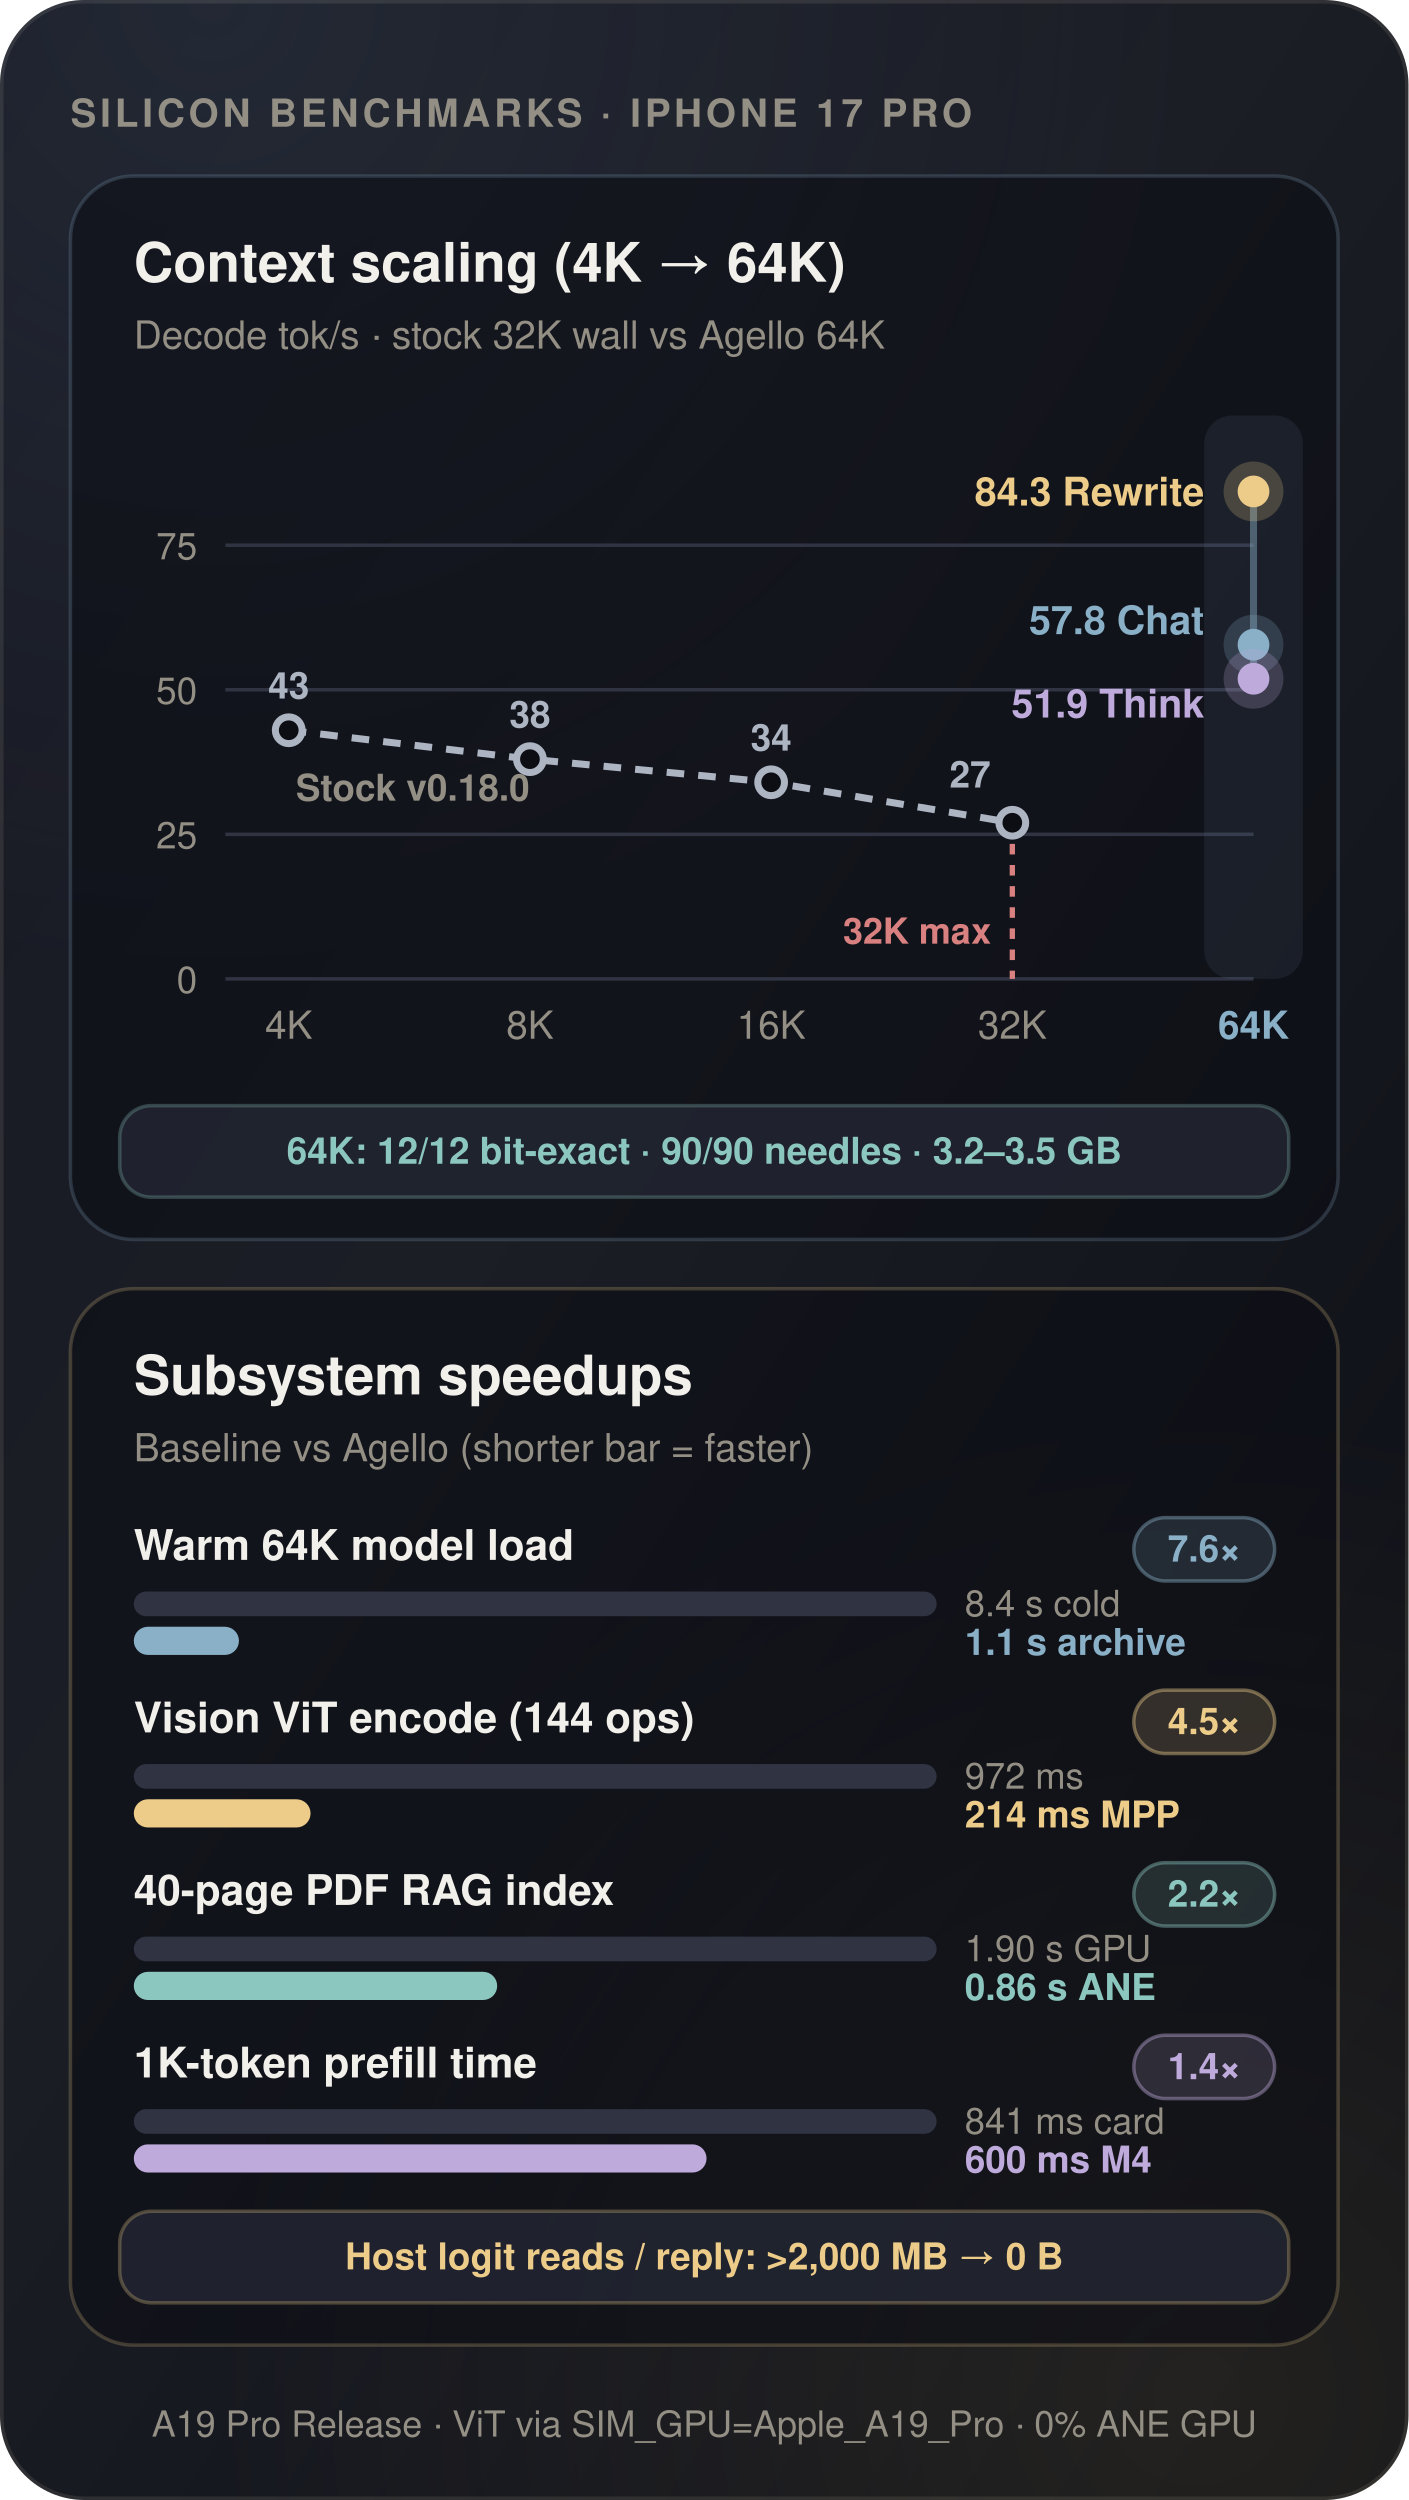
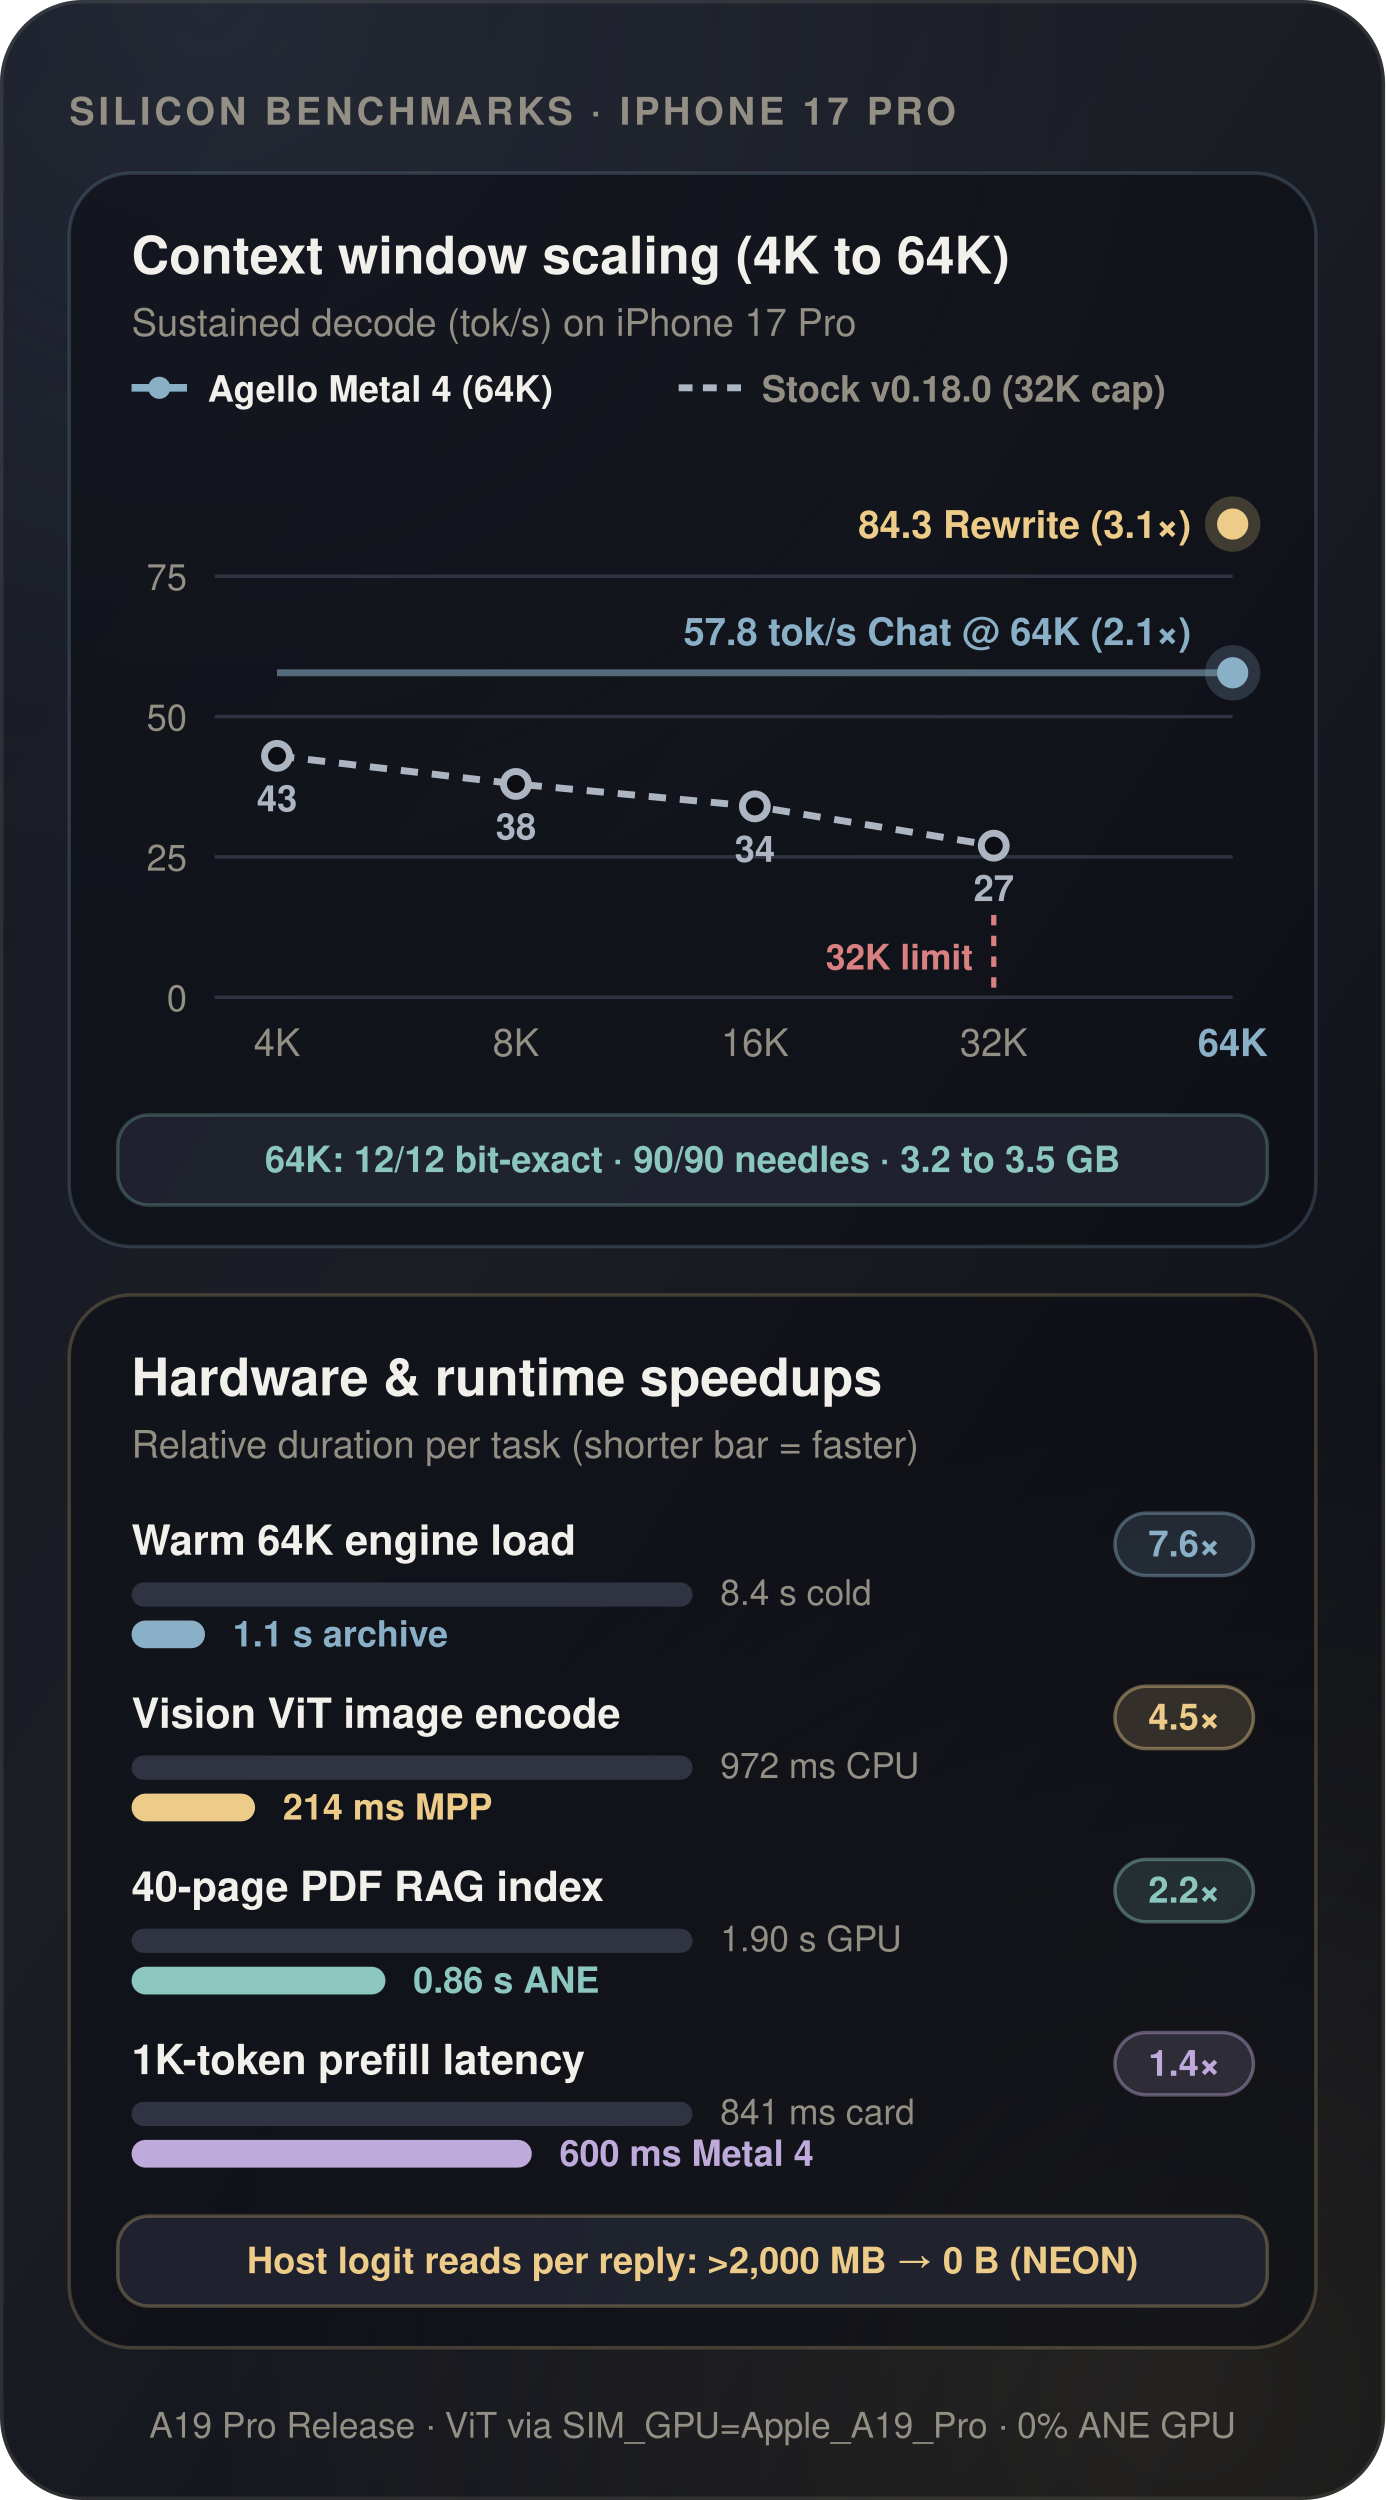
- <svg xmlns="http://www.w3.org/2000/svg" width="400" height="710" viewBox="0 0 400 710" role="img" aria-labelledby="title desc">
+ <svg xmlns="http://www.w3.org/2000/svg" width="400" height="722" viewBox="0 0 400 722" role="img" aria-labelledby="title desc">
  <defs>
    <linearGradient id="canvas" x1="0" y1="0" x2="0.85" y2="1">
      <stop offset="0" stop-color="#161823" />
      <stop offset="0.45" stop-color="#1C1E26" />
      <stop offset="1" stop-color="#0C0E14" />
    </linearGradient>
    <radialGradient id="glow0" cx="60" cy="0" r="280" gradientUnits="userSpaceOnUse">
      <stop offset="0" stop-color="#8AB0C8" stop-opacity="0.1" />
      <stop offset="1" stop-color="#8AB0C8" stop-opacity="0" />
    </radialGradient>
-     <radialGradient id="glow1" cx="340" cy="680" r="280" gradientUnits="userSpaceOnUse">
+     <radialGradient id="glow1" cx="340" cy="690" r="280" gradientUnits="userSpaceOnUse">
      <stop offset="0" stop-color="#EDCC8A" stop-opacity="0.1" />
      <stop offset="1" stop-color="#EDCC8A" stop-opacity="0" />
    </radialGradient>
  </defs>
-   <rect width="400" height="710" rx="24" fill="url(#canvas)" />
-   <rect width="400" height="710" rx="24" fill="url(#glow0)" />
-   <rect width="400" height="710" rx="24" fill="url(#glow1)" />
-   <rect x="0.5" y="0.5" width="399" height="709" rx="23.5" fill="none" stroke="#F7EBD1" stroke-opacity="0.10" />
+   <rect width="400" height="722" rx="24" fill="url(#canvas)" />
+   <rect width="400" height="722" rx="24" fill="url(#glow0)" />
+   <rect width="400" height="722" rx="24" fill="url(#glow1)" />
+   <rect x="0.5" y="0.5" width="399" height="721" rx="23.5" fill="none" stroke="#F7EBD1" stroke-opacity="0.10" />
  <text x="20" y="36" font-family="-apple-system, BlinkMacSystemFont, 'SF Pro Text', 'Segoe UI', Helvetica, Arial, sans-serif" font-size="11" font-weight="600" fill="#948F84" letter-spacing="1.1">SILICON BENCHMARKS · IPHONE 17 PRO</text>
-   <rect x="20" y="50" width="360" height="302" rx="18" fill="#0C0E14" fill-opacity="0.6" stroke="#8AB0C8" stroke-opacity="0.22" />
-   <text x="38" y="80" font-family="ui-rounded, 'SF Pro Rounded', -apple-system, BlinkMacSystemFont, 'Segoe UI', Helvetica, Arial, sans-serif" font-size="15.5" font-weight="600" fill="#F2F0EB">Context scaling (4K → 64K)</text>
-   <text x="38" y="99" font-family="-apple-system, BlinkMacSystemFont, 'SF Pro Text', 'Segoe UI', Helvetica, Arial, sans-serif" font-size="11" font-weight="400" fill="#948F84">Decode tok/s · stock 32K wall vs Agello 64K</text>
-   <line x1="64" y1="278" x2="356" y2="278" stroke="#2F3342" stroke-width="1" />
-   <text x="56" y="282" font-family="-apple-system, BlinkMacSystemFont, 'SF Pro Text', 'Segoe UI', Helvetica, Arial, sans-serif" font-size="10.5" font-weight="400" fill="#948F84" text-anchor="end">0</text>
-   <line x1="64" y1="236.95" x2="356" y2="236.95" stroke="#2F3342" stroke-width="1" />
-   <text x="56" y="240.95" font-family="-apple-system, BlinkMacSystemFont, 'SF Pro Text', 'Segoe UI', Helvetica, Arial, sans-serif" font-size="10.5" font-weight="400" fill="#948F84" text-anchor="end">25</text>
-   <line x1="64" y1="195.89" x2="356" y2="195.89" stroke="#2F3342" stroke-width="1" />
-   <text x="56" y="199.89" font-family="-apple-system, BlinkMacSystemFont, 'SF Pro Text', 'Segoe UI', Helvetica, Arial, sans-serif" font-size="10.5" font-weight="400" fill="#948F84" text-anchor="end">50</text>
-   <line x1="64" y1="154.84" x2="356" y2="154.84" stroke="#2F3342" stroke-width="1" />
-   <text x="56" y="158.84" font-family="-apple-system, BlinkMacSystemFont, 'SF Pro Text', 'Segoe UI', Helvetica, Arial, sans-serif" font-size="10.5" font-weight="400" fill="#948F84" text-anchor="end">75</text>
-   <text x="82" y="295" font-family="-apple-system, BlinkMacSystemFont, 'SF Pro Text', 'Segoe UI', Helvetica, Arial, sans-serif" font-size="11" font-weight="500" fill="#948F84" text-anchor="middle">4K</text>
-   <text x="150.5" y="295" font-family="-apple-system, BlinkMacSystemFont, 'SF Pro Text', 'Segoe UI', Helvetica, Arial, sans-serif" font-size="11" font-weight="500" fill="#948F84" text-anchor="middle">8K</text>
-   <text x="219" y="295" font-family="-apple-system, BlinkMacSystemFont, 'SF Pro Text', 'Segoe UI', Helvetica, Arial, sans-serif" font-size="11" font-weight="500" fill="#948F84" text-anchor="middle">16K</text>
-   <text x="287.5" y="295" font-family="-apple-system, BlinkMacSystemFont, 'SF Pro Text', 'Segoe UI', Helvetica, Arial, sans-serif" font-size="11" font-weight="500" fill="#948F84" text-anchor="middle">32K</text>
-   <text x="356" y="295" font-family="-apple-system, BlinkMacSystemFont, 'SF Pro Text', 'Segoe UI', Helvetica, Arial, sans-serif" font-size="11" font-weight="700" fill="#8AB0C8" text-anchor="middle">64K</text>
-   <rect x="342" y="118" width="28" height="160" rx="8" fill="#8AB0C8" fill-opacity="0.09" />
-   <path d="M82 207.39 L150.5 215.6 L219 222.17 L287.5 233.66" fill="none" stroke="#ADB5C2" stroke-width="2" stroke-dasharray="5 4" />
-   <circle cx="82" cy="207.39" r="3.8" fill="#0C0E14" stroke="#ADB5C2" stroke-width="2" />
-   <text x="82" y="198.39" font-family="-apple-system, BlinkMacSystemFont, 'SF Pro Text', 'Segoe UI', Helvetica, Arial, sans-serif" font-size="10.5" font-weight="600" fill="#ADB5C2" text-anchor="middle">43</text>
-   <circle cx="150.5" cy="215.6" r="3.8" fill="#0C0E14" stroke="#ADB5C2" stroke-width="2" />
-   <text x="150.5" y="206.6" font-family="-apple-system, BlinkMacSystemFont, 'SF Pro Text', 'Segoe UI', Helvetica, Arial, sans-serif" font-size="10.5" font-weight="600" fill="#ADB5C2" text-anchor="middle">38</text>
-   <circle cx="219" cy="222.17" r="3.8" fill="#0C0E14" stroke="#ADB5C2" stroke-width="2" />
-   <text x="219" y="213.17" font-family="-apple-system, BlinkMacSystemFont, 'SF Pro Text', 'Segoe UI', Helvetica, Arial, sans-serif" font-size="10.5" font-weight="600" fill="#ADB5C2" text-anchor="middle">34</text>
-   <circle cx="287.5" cy="233.66" r="3.8" fill="#0C0E14" stroke="#ADB5C2" stroke-width="2" />
-   <text x="275.5" y="223.66" font-family="-apple-system, BlinkMacSystemFont, 'SF Pro Text', 'Segoe UI', Helvetica, Arial, sans-serif" font-size="10.5" font-weight="600" fill="#ADB5C2" text-anchor="middle">27</text>
-   <text x="84" y="227.39" font-family="-apple-system, BlinkMacSystemFont, 'SF Pro Text', 'Segoe UI', Helvetica, Arial, sans-serif" font-size="10.5" font-weight="600" fill="#948F84">Stock v0.18.0</text>
-   <line x1="287.5" y1="239.66" x2="287.5" y2="278" stroke="#D98080" stroke-width="1.5" stroke-dasharray="3 3" />
-   <text x="281.5" y="268" font-family="-apple-system, BlinkMacSystemFont, 'SF Pro Text', 'Segoe UI', Helvetica, Arial, sans-serif" font-size="10.2" font-weight="600" fill="#D98080" text-anchor="end">32K max</text>
-   <line x1="356" y1="139.57" x2="356" y2="192.77" stroke="#8AB0C8" stroke-opacity="0.45" stroke-width="2" />
-   <circle cx="356" cy="139.57" r="8.5" fill="#EDCC8A" fill-opacity="0.22" />
-   <circle cx="356" cy="139.57" r="4.5" fill="#EDCC8A" />
-   <text x="342" y="143.57" font-family="-apple-system, BlinkMacSystemFont, 'SF Pro Text', 'Segoe UI', Helvetica, Arial, sans-serif" font-size="11.2" font-weight="700" fill="#EDCC8A" text-anchor="end">84.3 Rewrite</text>
-   <circle cx="356" cy="183.09" r="8.5" fill="#8AB0C8" fill-opacity="0.22" />
-   <circle cx="356" cy="183.09" r="4.5" fill="#8AB0C8" />
-   <text x="342" y="180.09" font-family="-apple-system, BlinkMacSystemFont, 'SF Pro Text', 'Segoe UI', Helvetica, Arial, sans-serif" font-size="11.2" font-weight="700" fill="#8AB0C8" text-anchor="end">57.8 Chat</text>
-   <circle cx="356" cy="192.77" r="8.5" fill="#BFAADC" fill-opacity="0.22" />
-   <circle cx="356" cy="192.77" r="4.5" fill="#BFAADC" />
-   <text x="342" y="203.77" font-family="-apple-system, BlinkMacSystemFont, 'SF Pro Text', 'Segoe UI', Helvetica, Arial, sans-serif" font-size="11.2" font-weight="700" fill="#BFAADC" text-anchor="end">51.9 Think</text>
-   <rect x="34" y="314" width="332" height="26" rx="9" fill="#232632" fill-opacity="0.82" stroke="#8CC7BF" stroke-opacity="0.28" />
-   <text x="200" y="330.5" font-family="-apple-system, BlinkMacSystemFont, 'SF Pro Text', 'Segoe UI', Helvetica, Arial, sans-serif" font-size="10.5" font-weight="600" fill="#8CC7BF" text-anchor="middle">64K: 12/12 bit-exact · 90/90 needles · 3.2–3.5 GB</text>
-   <rect x="20" y="366" width="360" height="300" rx="18" fill="#0C0E14" fill-opacity="0.6" stroke="#EDCC8A" stroke-opacity="0.22" />
-   <text x="38" y="396" font-family="ui-rounded, 'SF Pro Rounded', -apple-system, BlinkMacSystemFont, 'Segoe UI', Helvetica, Arial, sans-serif" font-size="15.5" font-weight="600" fill="#F2F0EB">Subsystem speedups</text>
-   <text x="38" y="415" font-family="-apple-system, BlinkMacSystemFont, 'SF Pro Text', 'Segoe UI', Helvetica, Arial, sans-serif" font-size="11" font-weight="400" fill="#948F84">Baseline vs Agello (shorter bar = faster)</text>
-   <text x="38" y="443" font-family="-apple-system, BlinkMacSystemFont, 'SF Pro Text', 'Segoe UI', Helvetica, Arial, sans-serif" font-size="12" font-weight="600" fill="#F2F0EB">Warm 64K model load</text>
-   <rect x="322" y="431" width="40" height="18" rx="9" fill="#8AB0C8" fill-opacity="0.16" stroke="#8AB0C8" stroke-opacity="0.42" />
-   <text x="342" y="443.5" font-family="-apple-system, BlinkMacSystemFont, 'SF Pro Text', 'Segoe UI', Helvetica, Arial, sans-serif" font-size="10.5" font-weight="700" fill="#8AB0C8" text-anchor="middle">7.6×</text>
-   <rect x="38" y="452" width="228" height="7" rx="3.5" fill="#2F3342" />
-   <text x="274" y="459" font-family="-apple-system, BlinkMacSystemFont, 'SF Pro Text', 'Segoe UI', Helvetica, Arial, sans-serif" font-size="10.3" font-weight="400" fill="#948F84">8.4 s cold</text>
-   <rect x="38" y="462" width="29.86" height="8" rx="4" fill="#8AB0C8" />
-   <text x="274" y="470" font-family="-apple-system, BlinkMacSystemFont, 'SF Pro Text', 'Segoe UI', Helvetica, Arial, sans-serif" font-size="10.5" font-weight="600" fill="#8AB0C8">1.1 s archive</text>
-   <text x="38" y="492" font-family="-apple-system, BlinkMacSystemFont, 'SF Pro Text', 'Segoe UI', Helvetica, Arial, sans-serif" font-size="12" font-weight="600" fill="#F2F0EB">Vision ViT encode (144 ops)</text>
-   <rect x="322" y="480" width="40" height="18" rx="9" fill="#EDCC8A" fill-opacity="0.16" stroke="#EDCC8A" stroke-opacity="0.42" />
-   <text x="342" y="492.5" font-family="-apple-system, BlinkMacSystemFont, 'SF Pro Text', 'Segoe UI', Helvetica, Arial, sans-serif" font-size="10.5" font-weight="700" fill="#EDCC8A" text-anchor="middle">4.5×</text>
-   <rect x="38" y="501" width="228" height="7" rx="3.5" fill="#2F3342" />
-   <text x="274" y="508" font-family="-apple-system, BlinkMacSystemFont, 'SF Pro Text', 'Segoe UI', Helvetica, Arial, sans-serif" font-size="10.3" font-weight="400" fill="#948F84">972 ms</text>
-   <rect x="38" y="511" width="50.2" height="8" rx="4" fill="#EDCC8A" />
-   <text x="274" y="519" font-family="-apple-system, BlinkMacSystemFont, 'SF Pro Text', 'Segoe UI', Helvetica, Arial, sans-serif" font-size="10.5" font-weight="600" fill="#EDCC8A">214 ms MPP</text>
-   <text x="38" y="541" font-family="-apple-system, BlinkMacSystemFont, 'SF Pro Text', 'Segoe UI', Helvetica, Arial, sans-serif" font-size="12" font-weight="600" fill="#F2F0EB">40-page PDF RAG index</text>
-   <rect x="322" y="529" width="40" height="18" rx="9" fill="#8CC7BF" fill-opacity="0.16" stroke="#8CC7BF" stroke-opacity="0.42" />
-   <text x="342" y="541.5" font-family="-apple-system, BlinkMacSystemFont, 'SF Pro Text', 'Segoe UI', Helvetica, Arial, sans-serif" font-size="10.5" font-weight="700" fill="#8CC7BF" text-anchor="middle">2.2×</text>
-   <rect x="38" y="550" width="228" height="7" rx="3.5" fill="#2F3342" />
-   <text x="274" y="557" font-family="-apple-system, BlinkMacSystemFont, 'SF Pro Text', 'Segoe UI', Helvetica, Arial, sans-serif" font-size="10.3" font-weight="400" fill="#948F84">1.90 s GPU</text>
-   <rect x="38" y="560" width="103.2" height="8" rx="4" fill="#8CC7BF" />
-   <text x="274" y="568" font-family="-apple-system, BlinkMacSystemFont, 'SF Pro Text', 'Segoe UI', Helvetica, Arial, sans-serif" font-size="10.5" font-weight="600" fill="#8CC7BF">0.86 s ANE</text>
-   <text x="38" y="590" font-family="-apple-system, BlinkMacSystemFont, 'SF Pro Text', 'Segoe UI', Helvetica, Arial, sans-serif" font-size="12" font-weight="600" fill="#F2F0EB">1K-token prefill time</text>
-   <rect x="322" y="578" width="40" height="18" rx="9" fill="#BFAADC" fill-opacity="0.16" stroke="#BFAADC" stroke-opacity="0.42" />
-   <text x="342" y="590.5" font-family="-apple-system, BlinkMacSystemFont, 'SF Pro Text', 'Segoe UI', Helvetica, Arial, sans-serif" font-size="10.5" font-weight="700" fill="#BFAADC" text-anchor="middle">1.4×</text>
-   <rect x="38" y="599" width="228" height="7" rx="3.5" fill="#2F3342" />
-   <text x="274" y="606" font-family="-apple-system, BlinkMacSystemFont, 'SF Pro Text', 'Segoe UI', Helvetica, Arial, sans-serif" font-size="10.3" font-weight="400" fill="#948F84">841 ms card</text>
-   <rect x="38" y="609" width="162.66" height="8" rx="4" fill="#BFAADC" />
-   <text x="274" y="617" font-family="-apple-system, BlinkMacSystemFont, 'SF Pro Text', 'Segoe UI', Helvetica, Arial, sans-serif" font-size="10.5" font-weight="600" fill="#BFAADC">600 ms M4</text>
-   <rect x="34" y="628" width="332" height="26" rx="9" fill="#232632" fill-opacity="0.82" stroke="#EDCC8A" stroke-opacity="0.28" />
-   <text x="200" y="644.5" font-family="-apple-system, BlinkMacSystemFont, 'SF Pro Text', 'Segoe UI', Helvetica, Arial, sans-serif" font-size="10.5" font-weight="600" fill="#EDCC8A" text-anchor="middle">Host logit reads / reply: &gt;2,000 MB → 0 B</text>
-   <text x="200" y="692" font-family="-apple-system, BlinkMacSystemFont, 'SF Pro Text', 'Segoe UI', Helvetica, Arial, sans-serif" font-size="10.2" font-weight="400" fill="#948F84" text-anchor="middle">A19 Pro Release · ViT via SIM_GPU=Apple_A19_Pro · 0% ANE GPU</text>
+   <rect x="20" y="50" width="360" height="310" rx="18" fill="#0C0E14" fill-opacity="0.6" stroke="#8AB0C8" stroke-opacity="0.22" />
+   <text x="38" y="79" font-family="ui-rounded, 'SF Pro Rounded', -apple-system, BlinkMacSystemFont, 'Segoe UI', Helvetica, Arial, sans-serif" font-size="15" font-weight="600" fill="#F2F0EB">Context window scaling (4K to 64K)</text>
+   <text x="38" y="97" font-family="-apple-system, BlinkMacSystemFont, 'SF Pro Text', 'Segoe UI', Helvetica, Arial, sans-serif" font-size="11" font-weight="400" fill="#948F84">Sustained decode (tok/s) on iPhone 17 Pro</text>
+   <line x1="38" y1="112" x2="54" y2="112" stroke="#8AB0C8" stroke-width="2.2" />
+   <circle cx="46" cy="112" r="3.2" fill="#8AB0C8" />
+   <text x="60" y="116" font-family="-apple-system, BlinkMacSystemFont, 'SF Pro Text', 'Segoe UI', Helvetica, Arial, sans-serif" font-size="10.5" font-weight="600" fill="#F2F0EB">Agello Metal 4 (64K)</text>
+   <line x1="196" y1="112" x2="214" y2="112" stroke="#ADB5C2" stroke-width="2" stroke-dasharray="4 3" />
+   <text x="220" y="116" font-family="-apple-system, BlinkMacSystemFont, 'SF Pro Text', 'Segoe UI', Helvetica, Arial, sans-serif" font-size="10.5" font-weight="600" fill="#948F84">Stock v0.18.0 (32K cap)</text>
+   <line x1="62" y1="288" x2="356" y2="288" stroke="#2F3342" stroke-width="1" />
+   <text x="54" y="292" font-family="-apple-system, BlinkMacSystemFont, 'SF Pro Text', 'Segoe UI', Helvetica, Arial, sans-serif" font-size="10.5" font-weight="400" fill="#948F84" text-anchor="end">0</text>
+   <line x1="62" y1="247.47" x2="356" y2="247.47" stroke="#2F3342" stroke-width="1" />
+   <text x="54" y="251.47" font-family="-apple-system, BlinkMacSystemFont, 'SF Pro Text', 'Segoe UI', Helvetica, Arial, sans-serif" font-size="10.5" font-weight="400" fill="#948F84" text-anchor="end">25</text>
+   <line x1="62" y1="206.95" x2="356" y2="206.95" stroke="#2F3342" stroke-width="1" />
+   <text x="54" y="210.95" font-family="-apple-system, BlinkMacSystemFont, 'SF Pro Text', 'Segoe UI', Helvetica, Arial, sans-serif" font-size="10.5" font-weight="400" fill="#948F84" text-anchor="end">50</text>
+   <line x1="62" y1="166.42" x2="356" y2="166.42" stroke="#2F3342" stroke-width="1" />
+   <text x="54" y="170.42" font-family="-apple-system, BlinkMacSystemFont, 'SF Pro Text', 'Segoe UI', Helvetica, Arial, sans-serif" font-size="10.5" font-weight="400" fill="#948F84" text-anchor="end">75</text>
+   <text x="80" y="305" font-family="-apple-system, BlinkMacSystemFont, 'SF Pro Text', 'Segoe UI', Helvetica, Arial, sans-serif" font-size="11" font-weight="500" fill="#948F84" text-anchor="middle">4K</text>
+   <text x="149" y="305" font-family="-apple-system, BlinkMacSystemFont, 'SF Pro Text', 'Segoe UI', Helvetica, Arial, sans-serif" font-size="11" font-weight="500" fill="#948F84" text-anchor="middle">8K</text>
+   <text x="218" y="305" font-family="-apple-system, BlinkMacSystemFont, 'SF Pro Text', 'Segoe UI', Helvetica, Arial, sans-serif" font-size="11" font-weight="500" fill="#948F84" text-anchor="middle">16K</text>
+   <text x="287" y="305" font-family="-apple-system, BlinkMacSystemFont, 'SF Pro Text', 'Segoe UI', Helvetica, Arial, sans-serif" font-size="11" font-weight="500" fill="#948F84" text-anchor="middle">32K</text>
+   <text x="356" y="305" font-family="-apple-system, BlinkMacSystemFont, 'SF Pro Text', 'Segoe UI', Helvetica, Arial, sans-serif" font-size="11" font-weight="700" fill="#8AB0C8" text-anchor="middle">64K</text>
+   <path d="M80 218.29 L149 226.4 L218 232.88 L287 244.23" fill="none" stroke="#ADB5C2" stroke-width="2" stroke-dasharray="5 4" />
+   <circle cx="80" cy="218.29" r="3.6" fill="#0C0E14" stroke="#ADB5C2" stroke-width="2" />
+   <text x="80" y="234.29" font-family="-apple-system, BlinkMacSystemFont, 'SF Pro Text', 'Segoe UI', Helvetica, Arial, sans-serif" font-size="10.5" font-weight="600" fill="#ADB5C2" text-anchor="middle">43</text>
+   <circle cx="149" cy="226.4" r="3.6" fill="#0C0E14" stroke="#ADB5C2" stroke-width="2" />
+   <text x="149" y="242.4" font-family="-apple-system, BlinkMacSystemFont, 'SF Pro Text', 'Segoe UI', Helvetica, Arial, sans-serif" font-size="10.5" font-weight="600" fill="#ADB5C2" text-anchor="middle">38</text>
+   <circle cx="218" cy="232.88" r="3.6" fill="#0C0E14" stroke="#ADB5C2" stroke-width="2" />
+   <text x="218" y="248.88" font-family="-apple-system, BlinkMacSystemFont, 'SF Pro Text', 'Segoe UI', Helvetica, Arial, sans-serif" font-size="10.5" font-weight="600" fill="#ADB5C2" text-anchor="middle">34</text>
+   <circle cx="287" cy="244.23" r="3.6" fill="#0C0E14" stroke="#ADB5C2" stroke-width="2" />
+   <text x="287" y="260.23" font-family="-apple-system, BlinkMacSystemFont, 'SF Pro Text', 'Segoe UI', Helvetica, Arial, sans-serif" font-size="10.5" font-weight="600" fill="#ADB5C2" text-anchor="middle">27</text>
+   <line x1="287" y1="264.23" x2="287" y2="288" stroke="#D98080" stroke-width="1.5" stroke-dasharray="3 3" />
+   <text x="281" y="280" font-family="-apple-system, BlinkMacSystemFont, 'SF Pro Text', 'Segoe UI', Helvetica, Arial, sans-serif" font-size="10.2" font-weight="600" fill="#D98080" text-anchor="end">32K limit</text>
+   <line x1="80" y1="194.3" x2="356" y2="194.3" stroke="#8AB0C8" stroke-opacity="0.55" stroke-width="2" stroke-dasharray="2 0" />
+   <circle cx="356" cy="194.3" r="8" fill="#8AB0C8" fill-opacity="0.22" />
+   <circle cx="356" cy="194.3" r="4.5" fill="#8AB0C8" />
+   <text x="344" y="186.3" font-family="-apple-system, BlinkMacSystemFont, 'SF Pro Text', 'Segoe UI', Helvetica, Arial, sans-serif" font-size="11" font-weight="700" fill="#8AB0C8" text-anchor="end">57.8 tok/s Chat @ 64K (2.1×)</text>
+   <circle cx="356" cy="151.35" r="8" fill="#EDCC8A" fill-opacity="0.22" />
+   <circle cx="356" cy="151.35" r="4.5" fill="#EDCC8A" />
+   <text x="344" y="155.35" font-family="-apple-system, BlinkMacSystemFont, 'SF Pro Text', 'Segoe UI', Helvetica, Arial, sans-serif" font-size="11" font-weight="700" fill="#EDCC8A" text-anchor="end">84.3 Rewrite (3.1×)</text>
+   <rect x="34" y="322" width="332" height="26" rx="9" fill="#232632" fill-opacity="0.82" stroke="#8CC7BF" stroke-opacity="0.28" />
+   <text x="200" y="338.5" font-family="-apple-system, BlinkMacSystemFont, 'SF Pro Text', 'Segoe UI', Helvetica, Arial, sans-serif" font-size="10.5" font-weight="600" fill="#8CC7BF" text-anchor="middle">64K: 12/12 bit-exact · 90/90 needles · 3.2 to 3.5 GB</text>
+   <rect x="20" y="374" width="360" height="304" rx="18" fill="#0C0E14" fill-opacity="0.6" stroke="#EDCC8A" stroke-opacity="0.22" />
+   <text x="38" y="403" font-family="ui-rounded, 'SF Pro Rounded', -apple-system, BlinkMacSystemFont, 'Segoe UI', Helvetica, Arial, sans-serif" font-size="15" font-weight="600" fill="#F2F0EB">Hardware &amp; runtime speedups</text>
+   <text x="38" y="421" font-family="-apple-system, BlinkMacSystemFont, 'SF Pro Text', 'Segoe UI', Helvetica, Arial, sans-serif" font-size="11" font-weight="400" fill="#948F84">Relative duration per task (shorter bar = faster)</text>
+   <text x="38" y="449" font-family="-apple-system, BlinkMacSystemFont, 'SF Pro Text', 'Segoe UI', Helvetica, Arial, sans-serif" font-size="12" font-weight="600" fill="#F2F0EB">Warm 64K engine load</text>
+   <rect x="322" y="437" width="40" height="18" rx="9" fill="#8AB0C8" fill-opacity="0.16" stroke="#8AB0C8" stroke-opacity="0.42" />
+   <text x="342" y="449.5" font-family="-apple-system, BlinkMacSystemFont, 'SF Pro Text', 'Segoe UI', Helvetica, Arial, sans-serif" font-size="10.5" font-weight="700" fill="#8AB0C8" text-anchor="middle">7.6×</text>
+   <rect x="38" y="457" width="162" height="7" rx="3.5" fill="#2F3342" />
+   <text x="208" y="463.5" font-family="-apple-system, BlinkMacSystemFont, 'SF Pro Text', 'Segoe UI', Helvetica, Arial, sans-serif" font-size="10.2" font-weight="400" fill="#948F84">8.4 s cold</text>
+   <rect x="38" y="468" width="21.21" height="8" rx="4" fill="#8AB0C8" />
+   <text x="67.21" y="475.5" font-family="-apple-system, BlinkMacSystemFont, 'SF Pro Text', 'Segoe UI', Helvetica, Arial, sans-serif" font-size="10.4" font-weight="600" fill="#8AB0C8">1.1 s archive</text>
+   <text x="38" y="499" font-family="-apple-system, BlinkMacSystemFont, 'SF Pro Text', 'Segoe UI', Helvetica, Arial, sans-serif" font-size="12" font-weight="600" fill="#F2F0EB">Vision ViT image encode</text>
+   <rect x="322" y="487" width="40" height="18" rx="9" fill="#EDCC8A" fill-opacity="0.16" stroke="#EDCC8A" stroke-opacity="0.42" />
+   <text x="342" y="499.5" font-family="-apple-system, BlinkMacSystemFont, 'SF Pro Text', 'Segoe UI', Helvetica, Arial, sans-serif" font-size="10.5" font-weight="700" fill="#EDCC8A" text-anchor="middle">4.5×</text>
+   <rect x="38" y="507" width="162" height="7" rx="3.5" fill="#2F3342" />
+   <text x="208" y="513.5" font-family="-apple-system, BlinkMacSystemFont, 'SF Pro Text', 'Segoe UI', Helvetica, Arial, sans-serif" font-size="10.2" font-weight="400" fill="#948F84">972 ms CPU</text>
+   <rect x="38" y="518" width="35.67" height="8" rx="4" fill="#EDCC8A" />
+   <text x="81.67" y="525.5" font-family="-apple-system, BlinkMacSystemFont, 'SF Pro Text', 'Segoe UI', Helvetica, Arial, sans-serif" font-size="10.4" font-weight="600" fill="#EDCC8A">214 ms MPP</text>
+   <text x="38" y="549" font-family="-apple-system, BlinkMacSystemFont, 'SF Pro Text', 'Segoe UI', Helvetica, Arial, sans-serif" font-size="12" font-weight="600" fill="#F2F0EB">40-page PDF RAG index</text>
+   <rect x="322" y="537" width="40" height="18" rx="9" fill="#8CC7BF" fill-opacity="0.16" stroke="#8CC7BF" stroke-opacity="0.42" />
+   <text x="342" y="549.5" font-family="-apple-system, BlinkMacSystemFont, 'SF Pro Text', 'Segoe UI', Helvetica, Arial, sans-serif" font-size="10.5" font-weight="700" fill="#8CC7BF" text-anchor="middle">2.2×</text>
+   <rect x="38" y="557" width="162" height="7" rx="3.5" fill="#2F3342" />
+   <text x="208" y="563.5" font-family="-apple-system, BlinkMacSystemFont, 'SF Pro Text', 'Segoe UI', Helvetica, Arial, sans-serif" font-size="10.2" font-weight="400" fill="#948F84">1.90 s GPU</text>
+   <rect x="38" y="568" width="73.33" height="8" rx="4" fill="#8CC7BF" />
+   <text x="119.33" y="575.5" font-family="-apple-system, BlinkMacSystemFont, 'SF Pro Text', 'Segoe UI', Helvetica, Arial, sans-serif" font-size="10.4" font-weight="600" fill="#8CC7BF">0.86 s ANE</text>
+   <text x="38" y="599" font-family="-apple-system, BlinkMacSystemFont, 'SF Pro Text', 'Segoe UI', Helvetica, Arial, sans-serif" font-size="12" font-weight="600" fill="#F2F0EB">1K-token prefill latency</text>
+   <rect x="322" y="587" width="40" height="18" rx="9" fill="#BFAADC" fill-opacity="0.16" stroke="#BFAADC" stroke-opacity="0.42" />
+   <text x="342" y="599.5" font-family="-apple-system, BlinkMacSystemFont, 'SF Pro Text', 'Segoe UI', Helvetica, Arial, sans-serif" font-size="10.5" font-weight="700" fill="#BFAADC" text-anchor="middle">1.4×</text>
+   <rect x="38" y="607" width="162" height="7" rx="3.5" fill="#2F3342" />
+   <text x="208" y="613.5" font-family="-apple-system, BlinkMacSystemFont, 'SF Pro Text', 'Segoe UI', Helvetica, Arial, sans-serif" font-size="10.2" font-weight="400" fill="#948F84">841 ms card</text>
+   <rect x="38" y="618" width="115.58" height="8" rx="4" fill="#BFAADC" />
+   <text x="161.58" y="625.5" font-family="-apple-system, BlinkMacSystemFont, 'SF Pro Text', 'Segoe UI', Helvetica, Arial, sans-serif" font-size="10.4" font-weight="600" fill="#BFAADC">600 ms Metal 4</text>
+   <rect x="34" y="640" width="332" height="26" rx="9" fill="#232632" fill-opacity="0.82" stroke="#EDCC8A" stroke-opacity="0.28" />
+   <text x="200" y="656.5" font-family="-apple-system, BlinkMacSystemFont, 'SF Pro Text', 'Segoe UI', Helvetica, Arial, sans-serif" font-size="10.5" font-weight="600" fill="#EDCC8A" text-anchor="middle">Host logit reads per reply: &gt;2,000 MB → 0 B (NEON)</text>
+   <text x="200" y="704" font-family="-apple-system, BlinkMacSystemFont, 'SF Pro Text', 'Segoe UI', Helvetica, Arial, sans-serif" font-size="10.2" font-weight="400" fill="#948F84" text-anchor="middle">A19 Pro Release · ViT via SIM_GPU=Apple_A19_Pro · 0% ANE GPU</text>
</svg>
